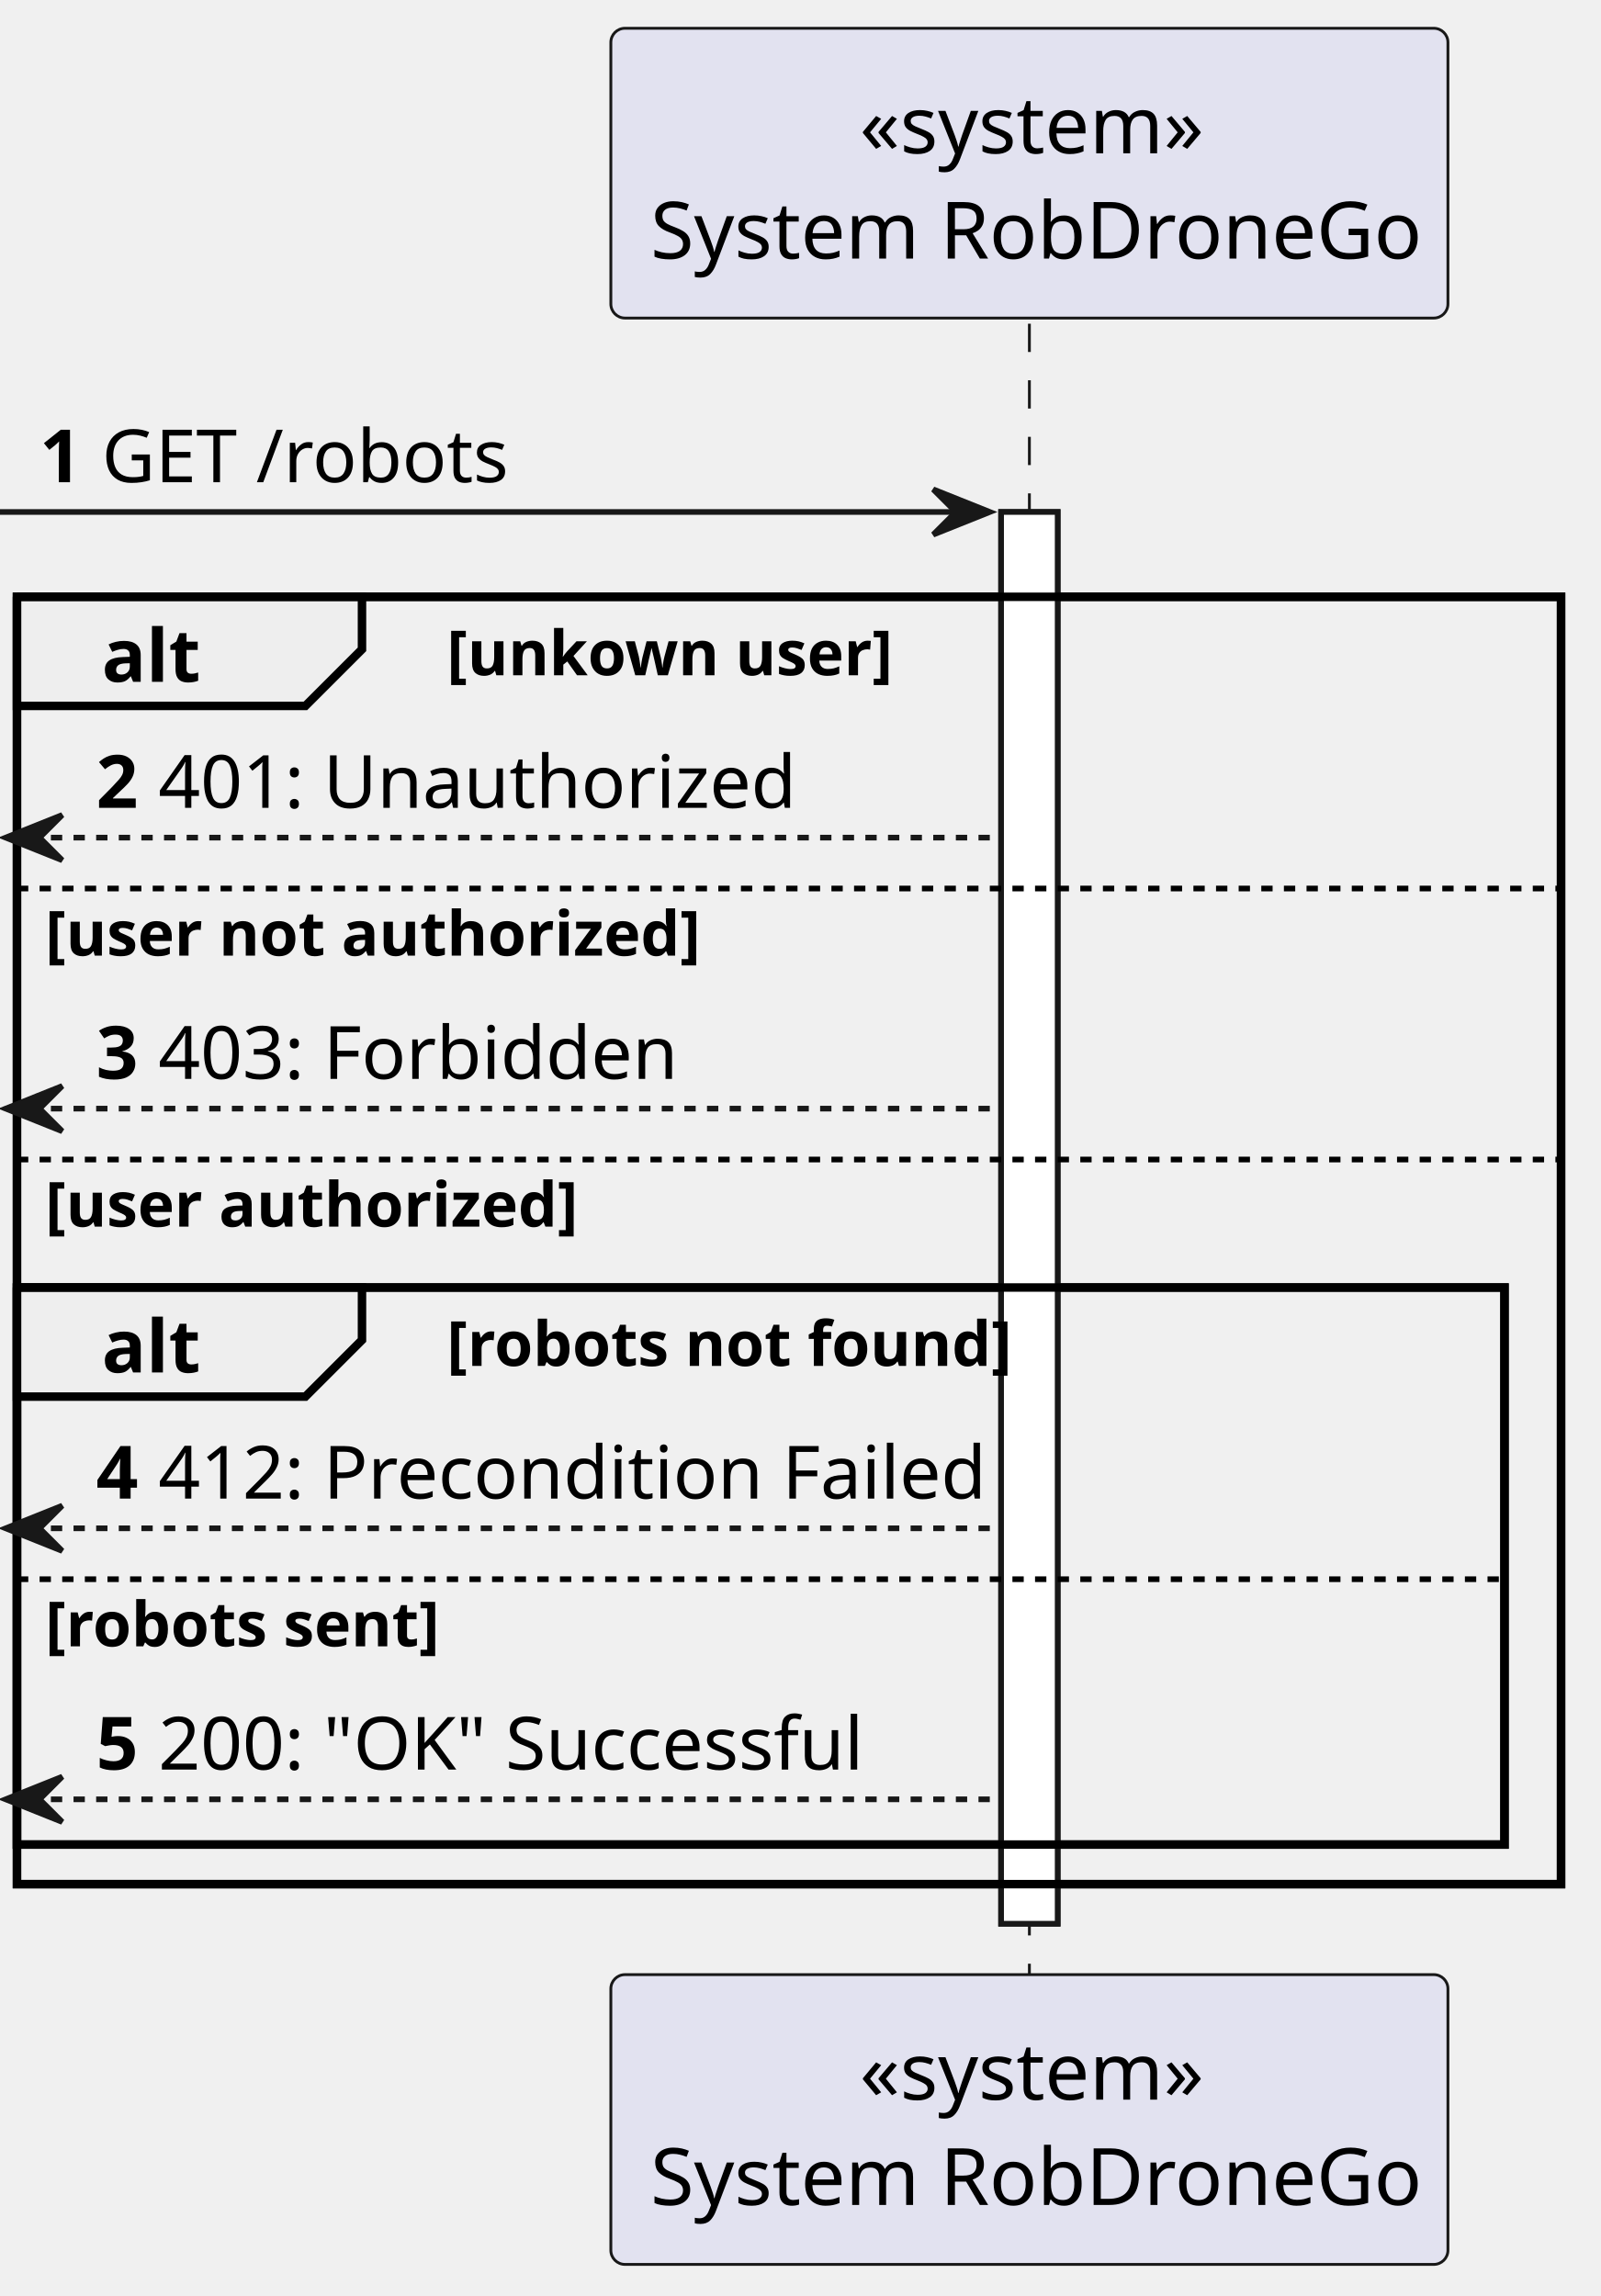
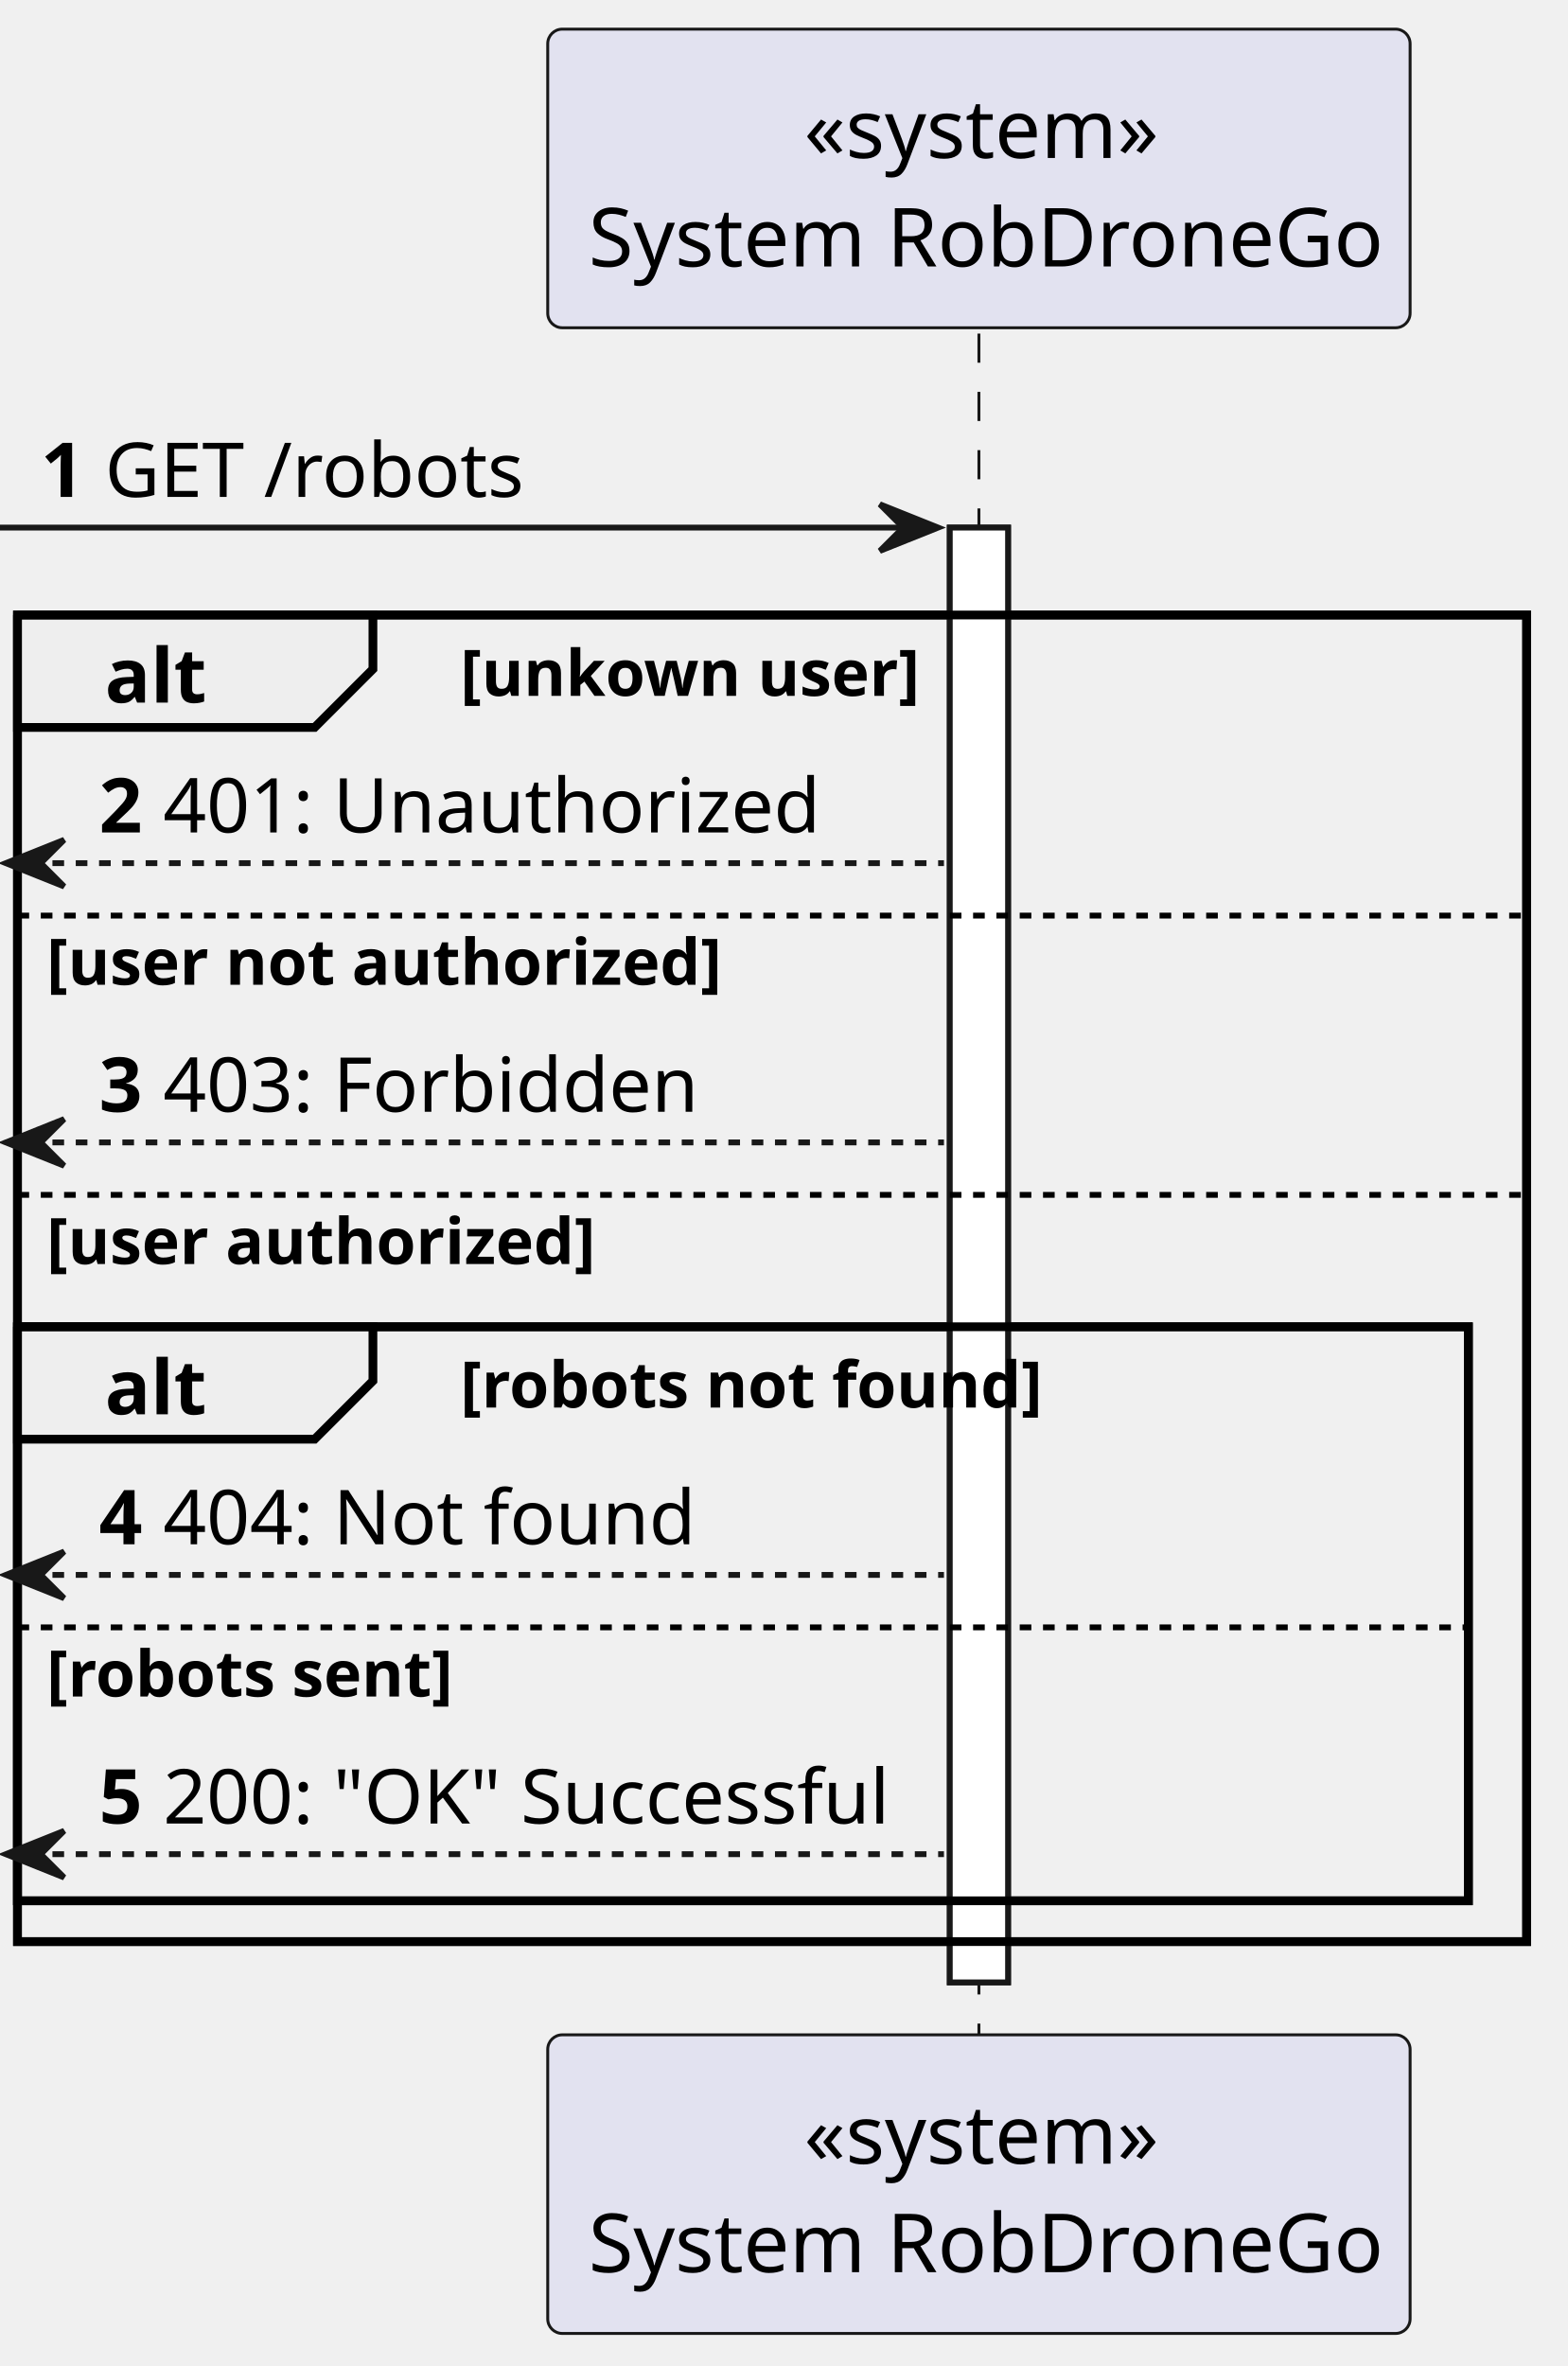
- <svg xmlns="http://www.w3.org/2000/svg" contentStyleType="text/css" height="406px" preserveAspectRatio="none" style="width:283px;height:406px;background:#FFFFFF;" version="1.1" viewBox="0 0 283 406" width="283px" zoomAndPan="magnify">
+ <svg xmlns="http://www.w3.org/2000/svg" contentStyleType="text/css" height="406px" preserveAspectRatio="none" style="width:269px;height:406px;background:#FFFFFF;" version="1.1" viewBox="0 0 269 406" width="269px" zoomAndPan="magnify">
  <defs />
  <g>
-     <rect fill="#FFFFFF" height="249.639" style="stroke:#181818;stroke-width:1.0;" width="10" x="177" y="90.533" />
-     <rect fill="none" height="227.639" style="stroke:#000000;stroke-width:1.5;" width="273" x="3" y="105.533" />
-     <rect fill="none" height="98.504" style="stroke:#000000;stroke-width:1.5;" width="263" x="3" y="227.668" />
-     <line style="stroke:#181818;stroke-width:0.5;stroke-dasharray:5.0,5.0;" x1="182" x2="182" y1="57.242" y2="350.172" />
-     <rect fill="#E2E2F0" height="51.242" rx="2.5" ry="2.5" style="stroke:#181818;stroke-width:0.5;" width="148" x="108" y="5" />
-     <text fill="#000000" font-family="sans-serif" font-size="14" lengthAdjust="spacing" textLength="60" x="152" y="27.107">«system»</text>
-     <text fill="#000000" font-family="sans-serif" font-size="14" lengthAdjust="spacing" textLength="134" x="115" y="45.728">System RobDroneGo</text>
-     <rect fill="#E2E2F0" height="51.242" rx="2.5" ry="2.5" style="stroke:#181818;stroke-width:0.5;" width="148" x="108" y="349.172" />
-     <text fill="#000000" font-family="sans-serif" font-size="14" lengthAdjust="spacing" textLength="60" x="152" y="371.279">«system»</text>
-     <text fill="#000000" font-family="sans-serif" font-size="14" lengthAdjust="spacing" textLength="134" x="115" y="389.9">System RobDroneGo</text>
-     <rect fill="#FFFFFF" height="249.639" style="stroke:#181818;stroke-width:1.0;" width="10" x="177" y="90.533" />
-     <polygon fill="#181818" points="165,86.533,175,90.533,165,94.533,169,90.533" style="stroke:#181818;stroke-width:1.0;" />
-     <line style="stroke:#181818;stroke-width:1.0;" x1="0" x2="171" y1="90.533" y2="90.533" />
+     <rect fill="#FFFFFF" height="249.639" style="stroke:#181818;stroke-width:1.0;" width="10" x="163" y="90.533" />
+     <rect fill="none" height="227.639" style="stroke:#000000;stroke-width:1.5;" width="259" x="3" y="105.533" />
+     <rect fill="none" height="98.504" style="stroke:#000000;stroke-width:1.5;" width="249" x="3" y="227.668" />
+     <line style="stroke:#181818;stroke-width:0.5;stroke-dasharray:5.0,5.0;" x1="168" x2="168" y1="57.242" y2="350.172" />
+     <rect fill="#E2E2F0" height="51.242" rx="2.5" ry="2.5" style="stroke:#181818;stroke-width:0.5;" width="148" x="94" y="5" />
+     <text fill="#000000" font-family="sans-serif" font-size="14" lengthAdjust="spacing" textLength="60" x="138" y="27.107">«system»</text>
+     <text fill="#000000" font-family="sans-serif" font-size="14" lengthAdjust="spacing" textLength="134" x="101" y="45.728">System RobDroneGo</text>
+     <rect fill="#E2E2F0" height="51.242" rx="2.5" ry="2.5" style="stroke:#181818;stroke-width:0.5;" width="148" x="94" y="349.172" />
+     <text fill="#000000" font-family="sans-serif" font-size="14" lengthAdjust="spacing" textLength="60" x="138" y="371.279">«system»</text>
+     <text fill="#000000" font-family="sans-serif" font-size="14" lengthAdjust="spacing" textLength="134" x="101" y="389.9">System RobDroneGo</text>
+     <rect fill="#FFFFFF" height="249.639" style="stroke:#181818;stroke-width:1.0;" width="10" x="163" y="90.533" />
+     <polygon fill="#181818" points="151,86.533,161,90.533,151,94.533,155,90.533" style="stroke:#181818;stroke-width:1.0;" />
+     <line style="stroke:#181818;stroke-width:1.0;" x1="0" x2="157" y1="90.533" y2="90.533" />
    <text fill="#000000" font-family="sans-serif" font-size="13" font-weight="bold" lengthAdjust="spacing" textLength="7" x="7" y="85.27">1</text>
    <text fill="#000000" font-family="sans-serif" font-size="13" lengthAdjust="spacing" textLength="70" x="18" y="85.27">GET /robots</text>
    <path d="M3,105.533 L64,105.533 L64,114.824 L54,124.824 L3,124.824 L3,105.533 " fill="#EEEEEE" style="stroke:#000000;stroke-width:1.5;" />
-     <rect fill="none" height="227.639" style="stroke:#000000;stroke-width:1.5;" width="273" x="3" y="105.533" />
+     <rect fill="none" height="227.639" style="stroke:#000000;stroke-width:1.5;" width="259" x="3" y="105.533" />
    <text fill="#000000" font-family="sans-serif" font-size="13" font-weight="bold" lengthAdjust="spacing" textLength="16" x="18" y="120.561">alt</text>
    <text fill="#000000" font-family="sans-serif" font-size="11" font-weight="bold" lengthAdjust="spacing" textLength="82" x="79" y="119.403">[unkown user]</text>
    <polygon fill="#181818" points="11,144.115,1,148.115,11,152.115,7,148.115" style="stroke:#181818;stroke-width:1.0;" />
-     <line style="stroke:#181818;stroke-width:1.0;stroke-dasharray:2.0,2.0;" x1="5" x2="176" y1="148.115" y2="148.115" />
+     <line style="stroke:#181818;stroke-width:1.0;stroke-dasharray:2.0,2.0;" x1="5" x2="162" y1="148.115" y2="148.115" />
    <text fill="#000000" font-family="sans-serif" font-size="13" font-weight="bold" lengthAdjust="spacing" textLength="7" x="17" y="142.852">2</text>
    <text fill="#000000" font-family="sans-serif" font-size="13" lengthAdjust="spacing" textLength="105" x="28" y="142.852">401: Unauthorized</text>
-     <line style="stroke:#000000;stroke-width:1.0;stroke-dasharray:2.0,2.0;" x1="3" x2="276" y1="157.115" y2="157.115" />
+     <line style="stroke:#000000;stroke-width:1.0;stroke-dasharray:2.0,2.0;" x1="3" x2="262" y1="157.115" y2="157.115" />
    <text fill="#000000" font-family="sans-serif" font-size="11" font-weight="bold" lengthAdjust="spacing" textLength="117" x="8" y="168.985">[user not authorized]</text>
    <polygon fill="#181818" points="11,192.037,1,196.037,11,200.037,7,196.037" style="stroke:#181818;stroke-width:1.0;" />
-     <line style="stroke:#181818;stroke-width:1.0;stroke-dasharray:2.0,2.0;" x1="5" x2="176" y1="196.037" y2="196.037" />
+     <line style="stroke:#181818;stroke-width:1.0;stroke-dasharray:2.0,2.0;" x1="5" x2="162" y1="196.037" y2="196.037" />
    <text fill="#000000" font-family="sans-serif" font-size="13" font-weight="bold" lengthAdjust="spacing" textLength="7" x="17" y="190.774">3</text>
    <text fill="#000000" font-family="sans-serif" font-size="13" lengthAdjust="spacing" textLength="86" x="28" y="190.774">403: Forbidden</text>
-     <line style="stroke:#000000;stroke-width:1.0;stroke-dasharray:2.0,2.0;" x1="3" x2="276" y1="205.037" y2="205.037" />
+     <line style="stroke:#000000;stroke-width:1.0;stroke-dasharray:2.0,2.0;" x1="3" x2="262" y1="205.037" y2="205.037" />
    <text fill="#000000" font-family="sans-serif" font-size="11" font-weight="bold" lengthAdjust="spacing" textLength="96" x="8" y="216.907">[user authorized]</text>
    <path d="M3,227.668 L64,227.668 L64,236.959 L54,246.959 L3,246.959 L3,227.668 " fill="#EEEEEE" style="stroke:#000000;stroke-width:1.5;" />
-     <rect fill="none" height="98.504" style="stroke:#000000;stroke-width:1.5;" width="263" x="3" y="227.668" />
+     <rect fill="none" height="98.504" style="stroke:#000000;stroke-width:1.5;" width="249" x="3" y="227.668" />
    <text fill="#000000" font-family="sans-serif" font-size="13" font-weight="bold" lengthAdjust="spacing" textLength="16" x="18" y="242.696">alt</text>
    <text fill="#000000" font-family="sans-serif" font-size="11" font-weight="bold" lengthAdjust="spacing" textLength="101" x="79" y="241.538">[robots not found]</text>
    <polygon fill="#181818" points="11,266.25,1,270.25,11,274.25,7,270.25" style="stroke:#181818;stroke-width:1.0;" />
-     <line style="stroke:#181818;stroke-width:1.0;stroke-dasharray:2.0,2.0;" x1="5" x2="176" y1="270.25" y2="270.25" />
+     <line style="stroke:#181818;stroke-width:1.0;stroke-dasharray:2.0,2.0;" x1="5" x2="162" y1="270.25" y2="270.25" />
    <text fill="#000000" font-family="sans-serif" font-size="13" font-weight="bold" lengthAdjust="spacing" textLength="7" x="17" y="264.987">4</text>
-     <text fill="#000000" font-family="sans-serif" font-size="13" lengthAdjust="spacing" textLength="140" x="28" y="264.987">412: Precondition Failed</text>
-     <line style="stroke:#000000;stroke-width:1.0;stroke-dasharray:2.0,2.0;" x1="3" x2="266" y1="279.25" y2="279.25" />
+     <text fill="#000000" font-family="sans-serif" font-size="13" lengthAdjust="spacing" textLength="84" x="28" y="264.987">404: Not found</text>
+     <line style="stroke:#000000;stroke-width:1.0;stroke-dasharray:2.0,2.0;" x1="3" x2="252" y1="279.25" y2="279.25" />
    <text fill="#000000" font-family="sans-serif" font-size="11" font-weight="bold" lengthAdjust="spacing" textLength="73" x="8" y="291.12">[robots sent]</text>
    <polygon fill="#181818" points="11,314.172,1,318.172,11,322.172,7,318.172" style="stroke:#181818;stroke-width:1.0;" />
-     <line style="stroke:#181818;stroke-width:1.0;stroke-dasharray:2.0,2.0;" x1="5" x2="176" y1="318.172" y2="318.172" />
+     <line style="stroke:#181818;stroke-width:1.0;stroke-dasharray:2.0,2.0;" x1="5" x2="162" y1="318.172" y2="318.172" />
    <text fill="#000000" font-family="sans-serif" font-size="13" font-weight="bold" lengthAdjust="spacing" textLength="7" x="17" y="312.909">5</text>
    <text fill="#000000" font-family="sans-serif" font-size="13" lengthAdjust="spacing" textLength="126" x="28" y="312.909">200: "OK" Successful</text>
  </g>
</svg>
